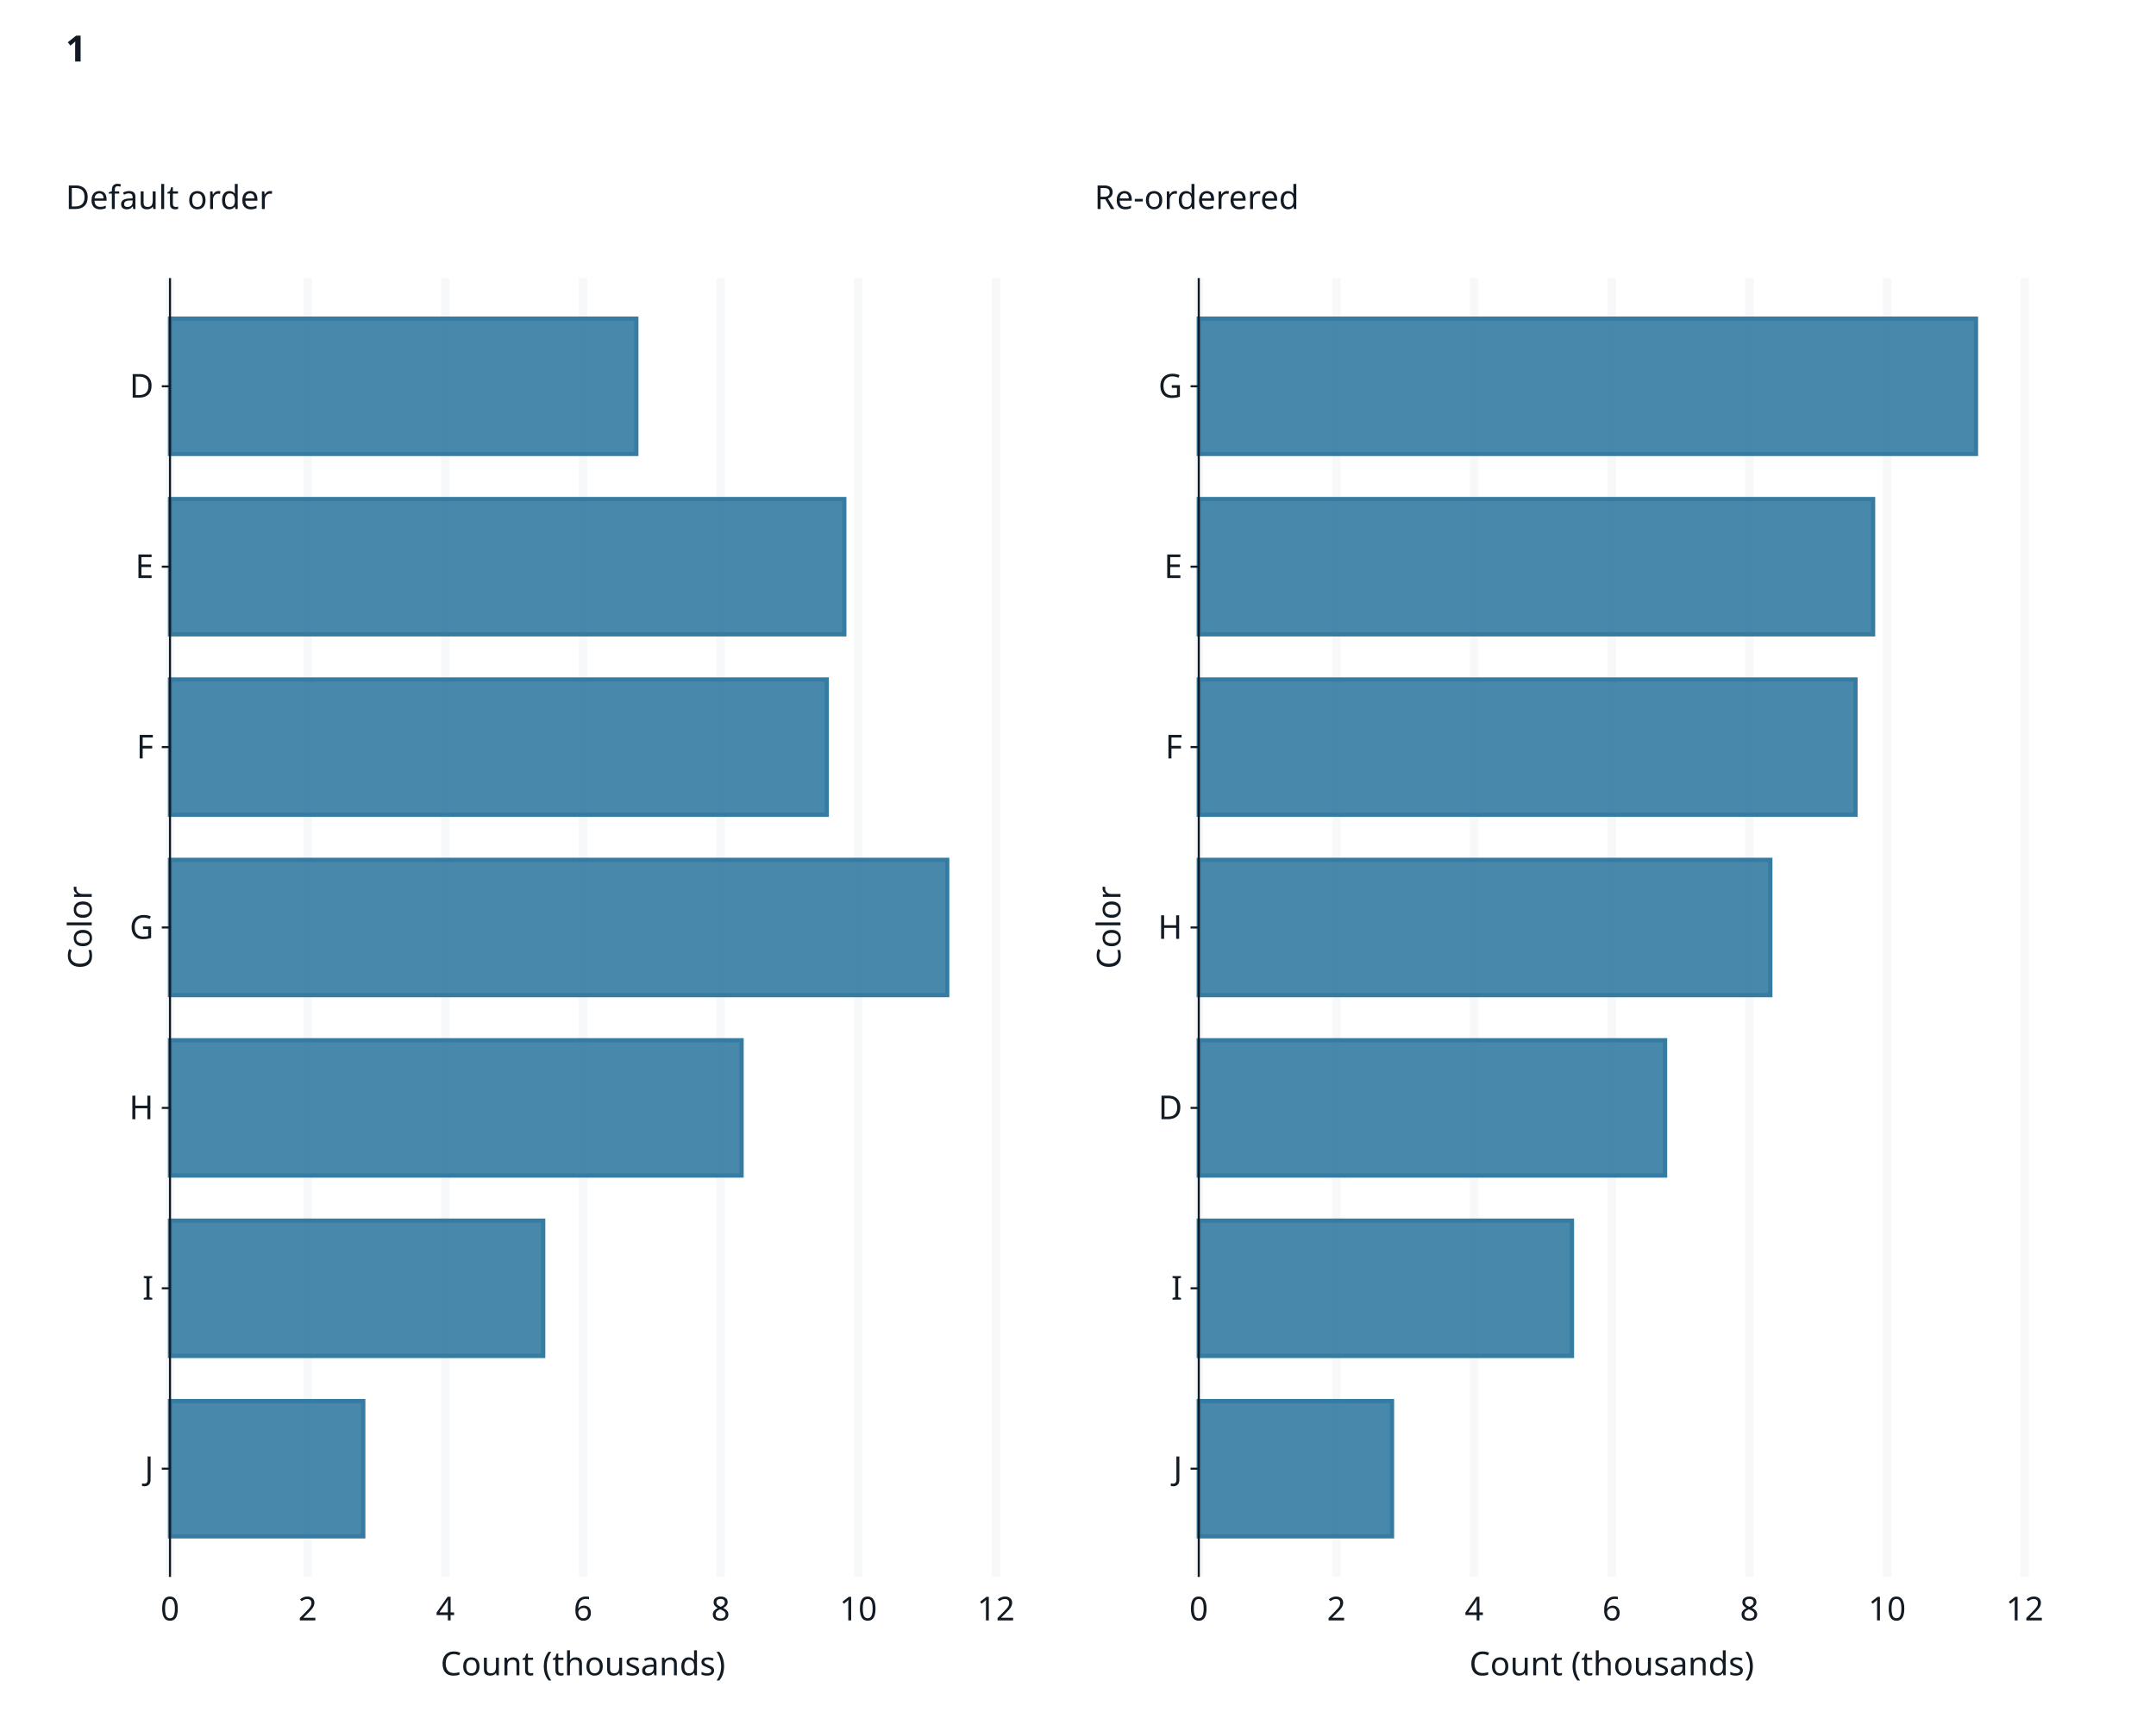
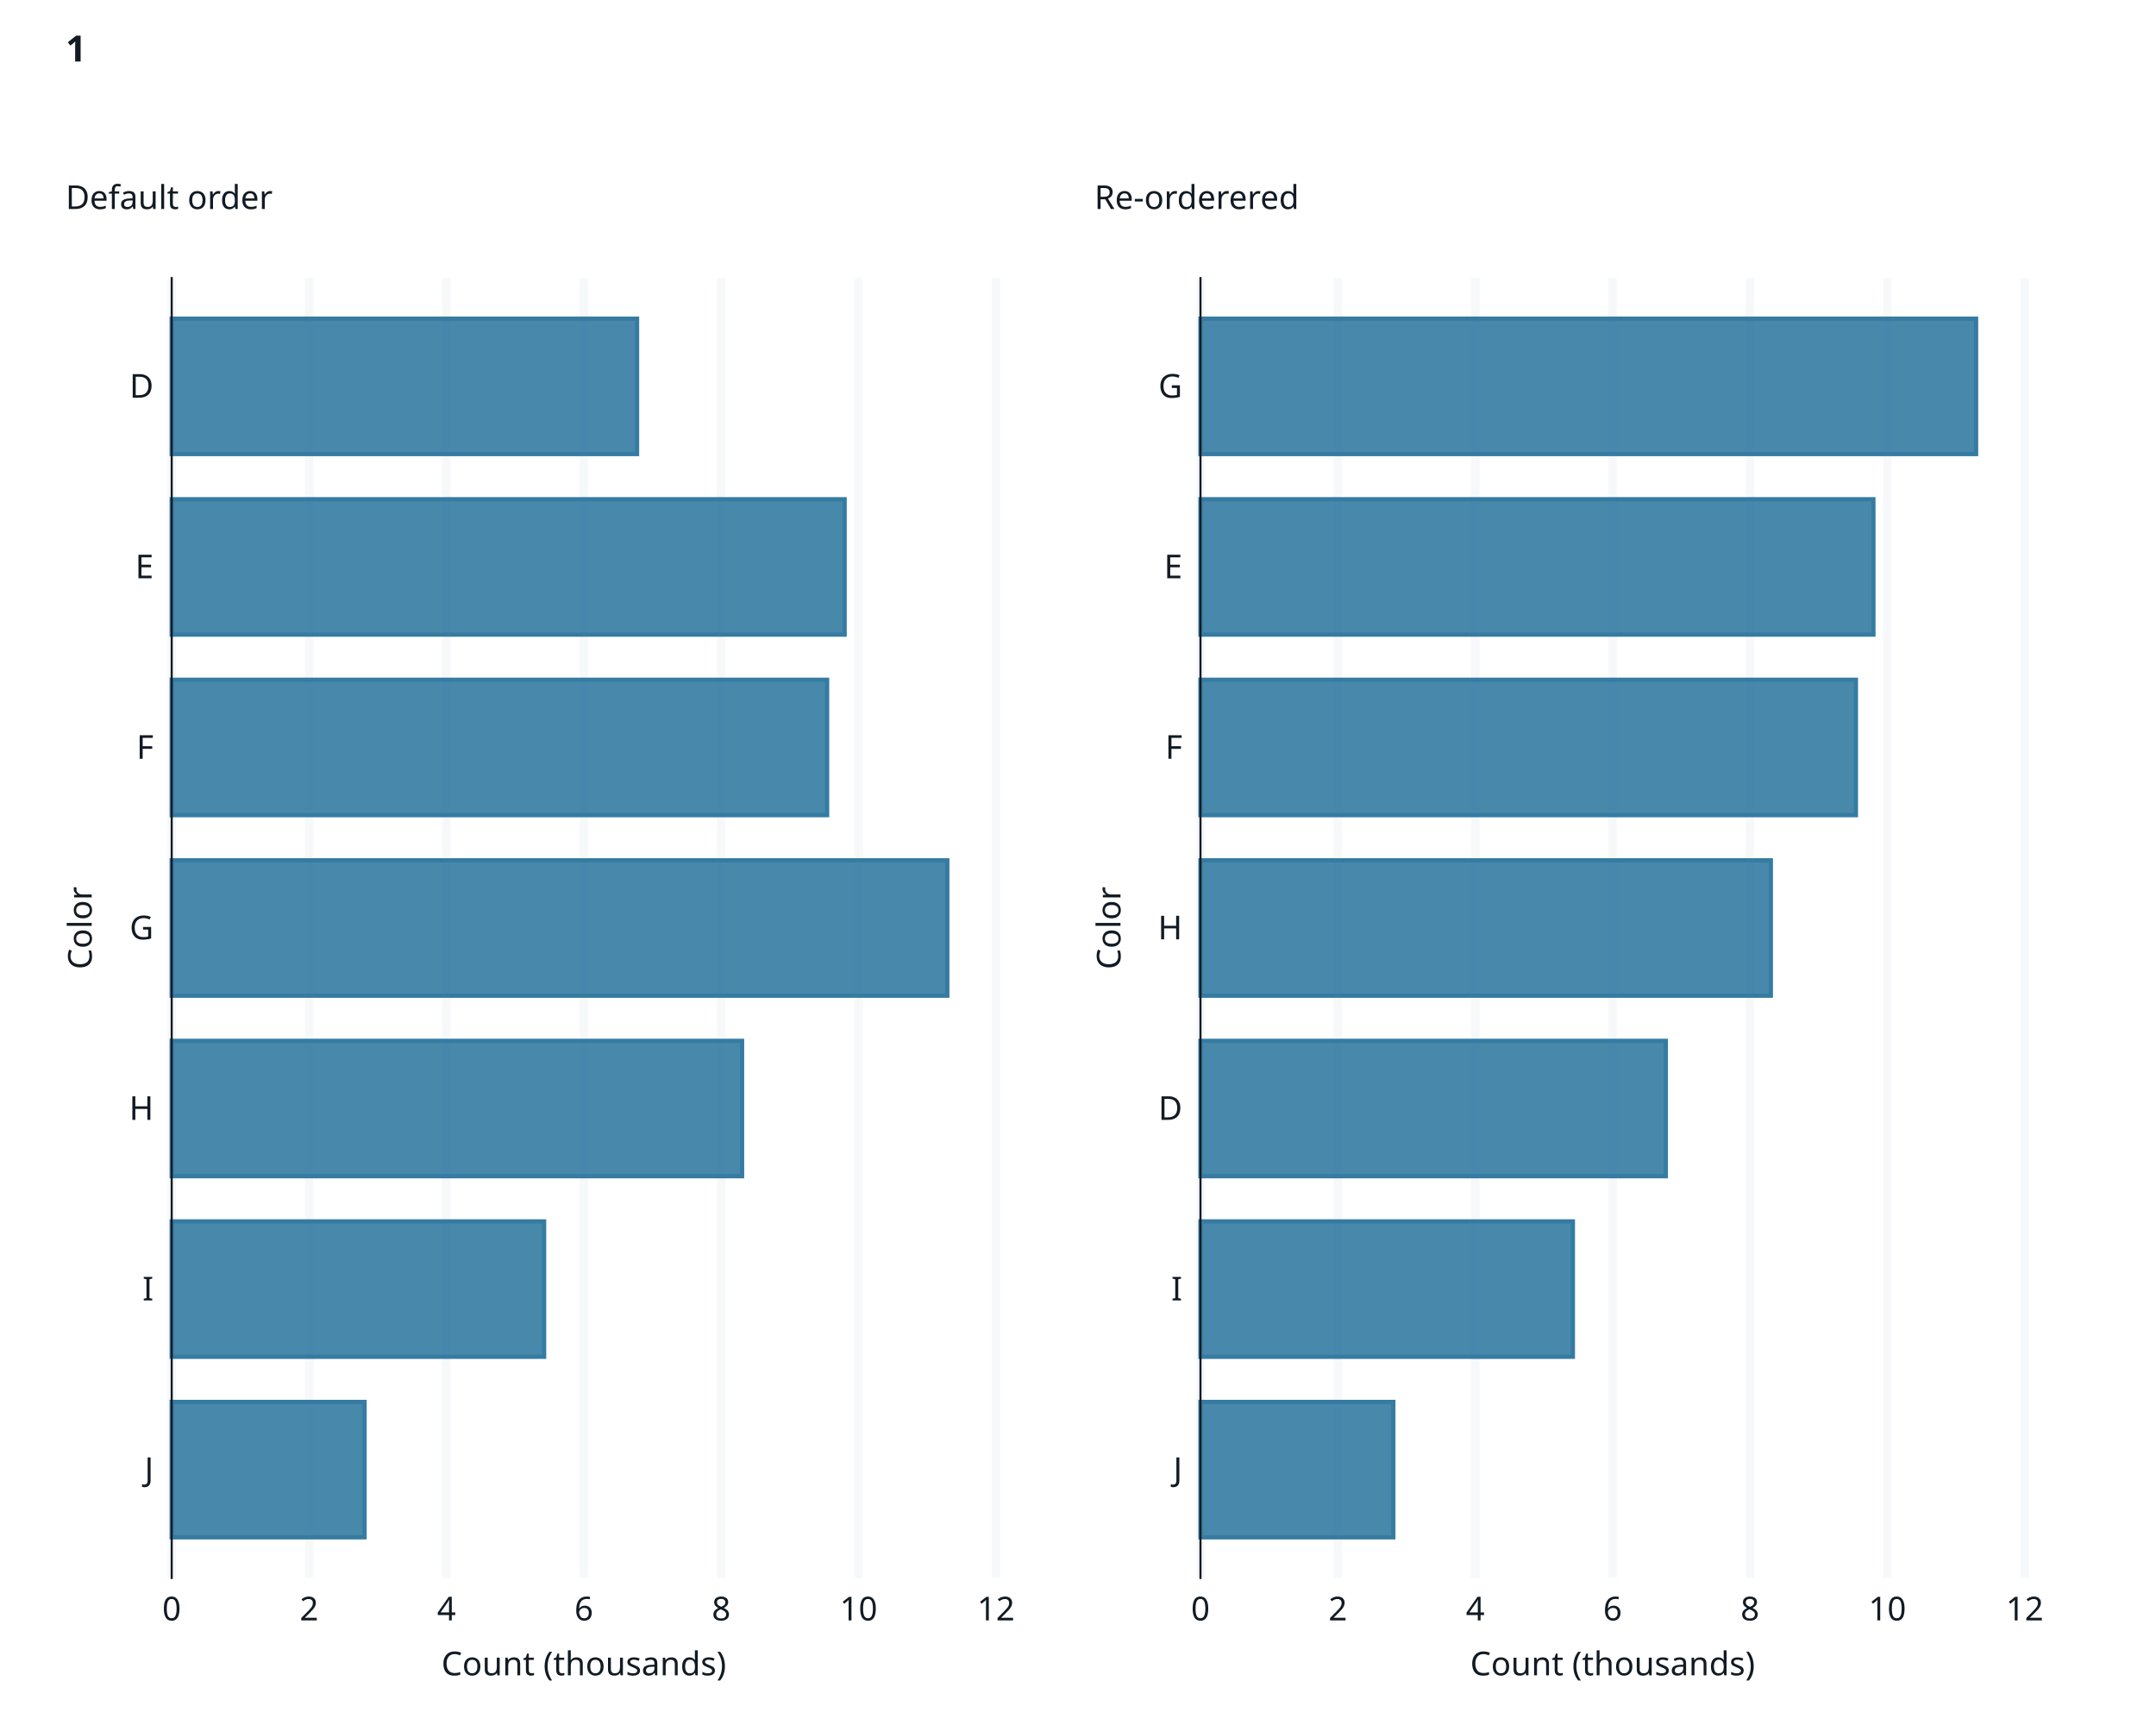
<svg xmlns="http://www.w3.org/2000/svg" class="svglite" data-engine-version="2.0" width="720.00pt" height="576.00pt" viewBox="0 0 720.00 576.00">
  <defs>
    <style type="text/css">
    .svglite line, .svglite polyline, .svglite polygon, .svglite path, .svglite rect, .svglite circle {
      fill: none;
      stroke: #000000;
      stroke-linecap: round;
      stroke-linejoin: round;
      stroke-miterlimit: 10.00;
    }
  </style>
  </defs>
  <rect width="100%" height="100%" style="stroke: none; fill: #FFFFFF;" />
  <defs>
    <clipPath id="cpMC4wMHw3MjAuMDB8MC4wMHw1NzYuMDA=">
      <rect x="0.00" y="0.00" width="720.00" height="576.00" />
    </clipPath>
  </defs>
  <g clip-path="url(#cpMC4wMHw3MjAuMDB8MC4wMHw1NzYuMDA=)">
    <rect x="0" y="0.00" width="720.00" height="576.00" style="stroke-width: 1.07; stroke: #FFFFFF; fill: #FFFFFF;" />
  </g>
  <defs>
-     <clipPath id="cpNTYuNzd8Njc2LjE2fDkyLjg1fDUyNi41Ng==">
-       <rect x="56.77" y="92.85" width="619.39" height="433.71" />
+     <clipPath id="cpNTcuMzR8Njc2LjE2fDkyLjg1fDUyNi45MA==">
+       <rect x="57.34" y="92.85" width="618.82" height="434.05" />
    </clipPath>
  </defs>
-   <g clip-path="url(#cpNTYuNzd8Njc2LjE2fDkyLjg1fDUyNi41Ng==)">
+   <g clip-path="url(#cpNTcuMzR8Njc2LjE2fDkyLjg1fDUyNi45MA==)">
</g>
  <g clip-path="url(#cpMC4wMHw3MjAuMDB8MC4wMHw1NzYuMDA=)">
</g>
  <defs>
    <clipPath id="cpMTAuOTZ8MzU0LjUyfDQ5LjIwfDU3Mi4zOA==">
      <rect x="10.96" y="49.20" width="343.56" height="523.19" />
    </clipPath>
  </defs>
  <g clip-path="url(#cpMTAuOTZ8MzU0LjUyfDQ5LjIwfDU3Mi4zOA==)">
    <rect x="10.96" y="49.20" width="343.56" height="523.19" style="stroke-width: 1.07; stroke: #FFFFFF; fill: #FFFFFF;" />
  </g>
  <g clip-path="url(#cpMC4wMHw3MjAuMDB8MC4wMHw1NzYuMDA=)">
-     <rect x="56.77" y="92.85" width="275.83" height="433.71" style="stroke-width: 1.07; stroke: #FFFFFF; fill: #FFFFFF;" />
-     <polyline points="56.77,526.56 56.77,92.85 " style="stroke-width: 2.84; stroke: #F6F8FA; stroke-linecap: butt;" />
-     <polyline points="102.74,526.56 102.74,92.85 " style="stroke-width: 2.84; stroke: #F6F8FA; stroke-linecap: butt;" />
-     <polyline points="148.71,526.56 148.71,92.85 " style="stroke-width: 2.84; stroke: #F6F8FA; stroke-linecap: butt;" />
-     <polyline points="194.69,526.56 194.69,92.85 " style="stroke-width: 2.84; stroke: #F6F8FA; stroke-linecap: butt;" />
-     <polyline points="240.66,526.56 240.66,92.85 " style="stroke-width: 2.84; stroke: #F6F8FA; stroke-linecap: butt;" />
-     <polyline points="286.63,526.56 286.63,92.85 " style="stroke-width: 2.84; stroke: #F6F8FA; stroke-linecap: butt;" />
-     <polyline points="332.60,526.56 332.60,92.85 " style="stroke-width: 2.84; stroke: #F6F8FA; stroke-linecap: butt;" />
-     <rect x="56.77" y="106.40" width="155.73" height="45.18" style="stroke-width: 1.41; stroke: #357BA2; stroke-linecap: butt; stroke-linejoin: miter; fill: #357BA2; fill-opacity: 0.90;" />
-     <rect x="56.77" y="166.64" width="225.19" height="45.18" style="stroke-width: 1.41; stroke: #357BA2; stroke-linecap: butt; stroke-linejoin: miter; fill: #357BA2; fill-opacity: 0.90;" />
-     <rect x="56.77" y="226.88" width="219.33" height="45.18" style="stroke-width: 1.41; stroke: #357BA2; stroke-linecap: butt; stroke-linejoin: miter; fill: #357BA2; fill-opacity: 0.90;" />
-     <rect x="56.77" y="287.11" width="259.56" height="45.18" style="stroke-width: 1.41; stroke: #357BA2; stroke-linecap: butt; stroke-linejoin: miter; fill: #357BA2; fill-opacity: 0.90;" />
-     <rect x="56.77" y="347.35" width="190.88" height="45.18" style="stroke-width: 1.41; stroke: #357BA2; stroke-linecap: butt; stroke-linejoin: miter; fill: #357BA2; fill-opacity: 0.90;" />
-     <rect x="56.77" y="407.59" width="124.63" height="45.18" style="stroke-width: 1.41; stroke: #357BA2; stroke-linecap: butt; stroke-linejoin: miter; fill: #357BA2; fill-opacity: 0.90;" />
-     <rect x="56.77" y="467.83" width="64.54" height="45.18" style="stroke-width: 1.41; stroke: #357BA2; stroke-linecap: butt; stroke-linejoin: miter; fill: #357BA2; fill-opacity: 0.90;" />
-     <polyline points="56.77,526.56 56.77,92.85 " style="stroke-width: 0.70; stroke: #121B24; stroke-linecap: butt;" />
-     <text x="51.29" y="494.20" text-anchor="end" style="font-size: 11.00px; fill: #121B24; font-family: sans;" textLength="5.50px" lengthAdjust="spacingAndGlyphs">J</text>
-     <text x="51.29" y="433.96" text-anchor="end" style="font-size: 11.00px; fill: #121B24; font-family: sans;" textLength="3.06px" lengthAdjust="spacingAndGlyphs">I</text>
-     <text x="51.29" y="373.72" text-anchor="end" style="font-size: 11.00px; fill: #121B24; font-family: sans;" textLength="7.95px" lengthAdjust="spacingAndGlyphs">H</text>
-     <text x="51.29" y="313.49" text-anchor="end" style="font-size: 11.00px; fill: #121B24; font-family: sans;" textLength="8.56px" lengthAdjust="spacingAndGlyphs">G</text>
-     <text x="51.29" y="253.25" text-anchor="end" style="font-size: 11.00px; fill: #121B24; font-family: sans;" textLength="6.72px" lengthAdjust="spacingAndGlyphs">F</text>
-     <text x="51.29" y="193.01" text-anchor="end" style="font-size: 11.00px; fill: #121B24; font-family: sans;" textLength="7.34px" lengthAdjust="spacingAndGlyphs">E</text>
-     <text x="51.29" y="132.77" text-anchor="end" style="font-size: 11.00px; fill: #121B24; font-family: sans;" textLength="7.95px" lengthAdjust="spacingAndGlyphs">D</text>
-     <polyline points="54.03,490.41 56.77,490.41 " style="stroke-width: 0.70; stroke: #121B24; stroke-linecap: butt;" />
-     <polyline points="54.03,430.18 56.77,430.18 " style="stroke-width: 0.70; stroke: #121B24; stroke-linecap: butt;" />
-     <polyline points="54.03,369.94 56.77,369.94 " style="stroke-width: 0.70; stroke: #121B24; stroke-linecap: butt;" />
-     <polyline points="54.03,309.70 56.77,309.70 " style="stroke-width: 0.70; stroke: #121B24; stroke-linecap: butt;" />
-     <polyline points="54.03,249.46 56.77,249.46 " style="stroke-width: 0.70; stroke: #121B24; stroke-linecap: butt;" />
-     <polyline points="54.03,189.23 56.77,189.23 " style="stroke-width: 0.70; stroke: #121B24; stroke-linecap: butt;" />
-     <polyline points="54.03,128.99 56.77,128.99 " style="stroke-width: 0.70; stroke: #121B24; stroke-linecap: butt;" />
-     <text x="56.77" y="541.07" text-anchor="middle" style="font-size: 11.00px; fill: #121B24; font-family: sans;" textLength="6.12px" lengthAdjust="spacingAndGlyphs">0</text>
-     <text x="102.74" y="541.07" text-anchor="middle" style="font-size: 11.00px; fill: #121B24; font-family: sans;" textLength="6.12px" lengthAdjust="spacingAndGlyphs">2</text>
-     <text x="148.71" y="541.07" text-anchor="middle" style="font-size: 11.00px; fill: #121B24; font-family: sans;" textLength="6.12px" lengthAdjust="spacingAndGlyphs">4</text>
-     <text x="194.69" y="541.07" text-anchor="middle" style="font-size: 11.00px; fill: #121B24; font-family: sans;" textLength="6.12px" lengthAdjust="spacingAndGlyphs">6</text>
-     <text x="240.66" y="541.07" text-anchor="middle" style="font-size: 11.00px; fill: #121B24; font-family: sans;" textLength="6.12px" lengthAdjust="spacingAndGlyphs">8</text>
-     <text x="286.63" y="541.07" text-anchor="middle" style="font-size: 11.00px; fill: #121B24; font-family: sans;" textLength="12.24px" lengthAdjust="spacingAndGlyphs">10</text>
+     <rect x="57.34" y="92.85" width="275.26" height="434.05" style="stroke-width: 1.07; stroke: #FFFFFF; fill: #FFFFFF;" />
+     <polyline points="57.34,490.73 332.60,490.73 " style="stroke-width: 2.84; stroke: none; stroke-linecap: butt;" />
+     <polyline points="57.34,430.44 332.60,430.44 " style="stroke-width: 2.84; stroke: none; stroke-linecap: butt;" />
+     <polyline points="57.34,370.16 332.60,370.16 " style="stroke-width: 2.84; stroke: none; stroke-linecap: butt;" />
+     <polyline points="57.34,309.87 332.60,309.87 " style="stroke-width: 2.84; stroke: none; stroke-linecap: butt;" />
+     <polyline points="57.34,249.59 332.60,249.59 " style="stroke-width: 2.84; stroke: none; stroke-linecap: butt;" />
+     <polyline points="57.34,189.30 332.60,189.30 " style="stroke-width: 2.84; stroke: none; stroke-linecap: butt;" />
+     <polyline points="57.34,129.02 332.60,129.02 " style="stroke-width: 2.84; stroke: none; stroke-linecap: butt;" />
+     <polyline points="57.34,526.90 57.34,92.85 " style="stroke-width: 2.84; stroke: #F6F8FA; stroke-linecap: butt;" />
+     <polyline points="103.22,526.90 103.22,92.85 " style="stroke-width: 2.84; stroke: #F6F8FA; stroke-linecap: butt;" />
+     <polyline points="149.10,526.90 149.10,92.85 " style="stroke-width: 2.84; stroke: #F6F8FA; stroke-linecap: butt;" />
+     <polyline points="194.97,526.90 194.97,92.85 " style="stroke-width: 2.84; stroke: #F6F8FA; stroke-linecap: butt;" />
+     <polyline points="240.85,526.90 240.85,92.85 " style="stroke-width: 2.84; stroke: #F6F8FA; stroke-linecap: butt;" />
+     <polyline points="286.73,526.90 286.73,92.85 " style="stroke-width: 2.84; stroke: #F6F8FA; stroke-linecap: butt;" />
+     <polyline points="332.60,526.90 332.60,92.85 " style="stroke-width: 2.84; stroke: #F6F8FA; stroke-linecap: butt;" />
+     <rect x="57.34" y="106.41" width="155.41" height="45.21" style="stroke-width: 1.41; stroke: #357BA2; stroke-linecap: butt; stroke-linejoin: miter; fill: #357BA2; fill-opacity: 0.90;" />
+     <rect x="57.34" y="166.70" width="224.73" height="45.21" style="stroke-width: 1.41; stroke: #357BA2; stroke-linecap: butt; stroke-linejoin: miter; fill: #357BA2; fill-opacity: 0.90;" />
+     <rect x="57.34" y="226.98" width="218.88" height="45.21" style="stroke-width: 1.41; stroke: #357BA2; stroke-linecap: butt; stroke-linejoin: miter; fill: #357BA2; fill-opacity: 0.90;" />
+     <rect x="57.34" y="287.27" width="259.02" height="45.21" style="stroke-width: 1.41; stroke: #357BA2; stroke-linecap: butt; stroke-linejoin: miter; fill: #357BA2; fill-opacity: 0.90;" />
+     <rect x="57.34" y="347.55" width="190.48" height="45.21" style="stroke-width: 1.41; stroke: #357BA2; stroke-linecap: butt; stroke-linejoin: miter; fill: #357BA2; fill-opacity: 0.90;" />
+     <rect x="57.34" y="407.84" width="124.37" height="45.21" style="stroke-width: 1.41; stroke: #357BA2; stroke-linecap: butt; stroke-linejoin: miter; fill: #357BA2; fill-opacity: 0.90;" />
+     <rect x="57.34" y="468.12" width="64.41" height="45.21" style="stroke-width: 1.41; stroke: #357BA2; stroke-linecap: butt; stroke-linejoin: miter; fill: #357BA2; fill-opacity: 0.90;" />
+     <polyline points="57.34,526.90 57.34,92.85 " style="stroke-width: 0.70; stroke: #121B24; stroke-linecap: square;" />
+     <text x="51.29" y="494.51" text-anchor="end" style="font-size: 11.00px; fill: #121B24; font-family: sans;" textLength="5.50px" lengthAdjust="spacingAndGlyphs">J</text>
+     <text x="51.29" y="434.23" text-anchor="end" style="font-size: 11.00px; fill: #121B24; font-family: sans;" textLength="3.06px" lengthAdjust="spacingAndGlyphs">I</text>
+     <text x="51.29" y="373.94" text-anchor="end" style="font-size: 11.00px; fill: #121B24; font-family: sans;" textLength="7.95px" lengthAdjust="spacingAndGlyphs">H</text>
+     <text x="51.29" y="313.66" text-anchor="end" style="font-size: 11.00px; fill: #121B24; font-family: sans;" textLength="8.56px" lengthAdjust="spacingAndGlyphs">G</text>
+     <text x="51.29" y="253.37" text-anchor="end" style="font-size: 11.00px; fill: #121B24; font-family: sans;" textLength="6.72px" lengthAdjust="spacingAndGlyphs">F</text>
+     <text x="51.29" y="193.09" text-anchor="end" style="font-size: 11.00px; fill: #121B24; font-family: sans;" textLength="7.34px" lengthAdjust="spacingAndGlyphs">E</text>
+     <text x="51.29" y="132.80" text-anchor="end" style="font-size: 11.00px; fill: #121B24; font-family: sans;" textLength="7.95px" lengthAdjust="spacingAndGlyphs">D</text>
+     <polyline points="54.03,490.73 57.34,490.73 " style="stroke-width: 0.70; stroke: none; stroke-linecap: butt;" />
+     <polyline points="54.03,430.44 57.34,430.44 " style="stroke-width: 0.70; stroke: none; stroke-linecap: butt;" />
+     <polyline points="54.03,370.16 57.34,370.16 " style="stroke-width: 0.70; stroke: none; stroke-linecap: butt;" />
+     <polyline points="54.03,309.87 57.34,309.87 " style="stroke-width: 0.70; stroke: none; stroke-linecap: butt;" />
+     <polyline points="54.03,249.59 57.34,249.59 " style="stroke-width: 0.70; stroke: none; stroke-linecap: butt;" />
+     <polyline points="54.03,189.30 57.34,189.30 " style="stroke-width: 0.70; stroke: none; stroke-linecap: butt;" />
+     <polyline points="54.03,129.02 57.34,129.02 " style="stroke-width: 0.70; stroke: none; stroke-linecap: butt;" />
+     <polyline points="57.34,526.90 332.60,526.90 " style="stroke-width: 0.70; stroke: none; stroke-linecap: square;" />
+     <polyline points="57.34,530.21 57.34,526.90 " style="stroke-width: 0.70; stroke: none; stroke-linecap: butt;" />
+     <polyline points="103.22,530.21 103.22,526.90 " style="stroke-width: 0.70; stroke: none; stroke-linecap: butt;" />
+     <polyline points="149.10,530.21 149.10,526.90 " style="stroke-width: 0.70; stroke: none; stroke-linecap: butt;" />
+     <polyline points="194.97,530.21 194.97,526.90 " style="stroke-width: 0.70; stroke: none; stroke-linecap: butt;" />
+     <polyline points="240.85,530.21 240.85,526.90 " style="stroke-width: 0.70; stroke: none; stroke-linecap: butt;" />
+     <polyline points="286.73,530.21 286.73,526.90 " style="stroke-width: 0.70; stroke: none; stroke-linecap: butt;" />
+     <polyline points="332.60,530.21 332.60,526.90 " style="stroke-width: 0.70; stroke: none; stroke-linecap: butt;" />
+     <text x="57.34" y="541.07" text-anchor="middle" style="font-size: 11.00px; fill: #121B24; font-family: sans;" textLength="6.12px" lengthAdjust="spacingAndGlyphs">0</text>
+     <text x="103.22" y="541.07" text-anchor="middle" style="font-size: 11.00px; fill: #121B24; font-family: sans;" textLength="6.12px" lengthAdjust="spacingAndGlyphs">2</text>
+     <text x="149.10" y="541.07" text-anchor="middle" style="font-size: 11.00px; fill: #121B24; font-family: sans;" textLength="6.12px" lengthAdjust="spacingAndGlyphs">4</text>
+     <text x="194.97" y="541.07" text-anchor="middle" style="font-size: 11.00px; fill: #121B24; font-family: sans;" textLength="6.12px" lengthAdjust="spacingAndGlyphs">6</text>
+     <text x="240.85" y="541.07" text-anchor="middle" style="font-size: 11.00px; fill: #121B24; font-family: sans;" textLength="6.12px" lengthAdjust="spacingAndGlyphs">8</text>
+     <text x="286.73" y="541.07" text-anchor="middle" style="font-size: 11.00px; fill: #121B24; font-family: sans;" textLength="12.24px" lengthAdjust="spacingAndGlyphs">10</text>
    <text x="332.60" y="541.07" text-anchor="middle" style="font-size: 11.00px; fill: #121B24; font-family: sans;" textLength="12.24px" lengthAdjust="spacingAndGlyphs">12</text>
-     <text x="194.69" y="559.41" text-anchor="middle" style="font-size: 11.00px; fill: #121B24; font-family: sans;" textLength="90.51px" lengthAdjust="spacingAndGlyphs">Count (thousands)</text>
-     <text transform="translate(30.63,309.70) rotate(-90)" text-anchor="middle" style="font-size: 11.00px; fill: #121B24; font-family: sans;" textLength="26.29px" lengthAdjust="spacingAndGlyphs">Color</text>
+     <text x="194.97" y="559.41" text-anchor="middle" style="font-size: 11.00px; fill: #121B24; font-family: sans;" textLength="90.51px" lengthAdjust="spacingAndGlyphs">Count (thousands)</text>
+     <text transform="translate(30.63,309.87) rotate(-90)" text-anchor="middle" style="font-size: 11.00px; fill: #121B24; font-family: sans;" textLength="26.29px" lengthAdjust="spacingAndGlyphs">Color</text>
    <text x="21.92" y="57.91" style="font-size: 11.00px; fill: #121B24; font-family: sans;" textLength="0.00px" lengthAdjust="spacingAndGlyphs" />
    <text x="21.92" y="69.79" style="font-size: 11.00px; fill: #121B24; font-family: sans;" textLength="63.59px" lengthAdjust="spacingAndGlyphs">Default order</text>
  </g>
  <defs>
    <clipPath id="cpMzU0LjUyfDY5OC4wOHw0OS4yMHw1NzIuMzg=">
      <rect x="354.52" y="49.20" width="343.56" height="523.19" />
    </clipPath>
  </defs>
  <g clip-path="url(#cpMzU0LjUyfDY5OC4wOHw0OS4yMHw1NzIuMzg=)">
    <rect x="354.52" y="49.20" width="343.56" height="523.19" style="stroke-width: 1.07; stroke: #FFFFFF; fill: #FFFFFF;" />
  </g>
  <g clip-path="url(#cpMC4wMHw3MjAuMDB8MC4wMHw1NzYuMDA=)">
-     <rect x="400.33" y="92.85" width="275.83" height="433.71" style="stroke-width: 1.07; stroke: #FFFFFF; fill: #FFFFFF;" />
-     <polyline points="400.33,526.56 400.33,92.85 " style="stroke-width: 2.84; stroke: #F6F8FA; stroke-linecap: butt;" />
-     <polyline points="446.30,526.56 446.30,92.85 " style="stroke-width: 2.84; stroke: #F6F8FA; stroke-linecap: butt;" />
-     <polyline points="492.28,526.56 492.28,92.85 " style="stroke-width: 2.84; stroke: #F6F8FA; stroke-linecap: butt;" />
-     <polyline points="538.25,526.56 538.25,92.85 " style="stroke-width: 2.84; stroke: #F6F8FA; stroke-linecap: butt;" />
-     <polyline points="584.22,526.56 584.22,92.85 " style="stroke-width: 2.84; stroke: #F6F8FA; stroke-linecap: butt;" />
-     <polyline points="630.19,526.56 630.19,92.85 " style="stroke-width: 2.84; stroke: #F6F8FA; stroke-linecap: butt;" />
-     <polyline points="676.16,526.56 676.16,92.85 " style="stroke-width: 2.84; stroke: #F6F8FA; stroke-linecap: butt;" />
-     <rect x="400.33" y="347.35" width="155.73" height="45.18" style="stroke-width: 1.41; stroke: #357BA2; stroke-linecap: butt; stroke-linejoin: miter; fill: #357BA2; fill-opacity: 0.90;" />
-     <rect x="400.33" y="166.64" width="225.19" height="45.18" style="stroke-width: 1.41; stroke: #357BA2; stroke-linecap: butt; stroke-linejoin: miter; fill: #357BA2; fill-opacity: 0.90;" />
-     <rect x="400.33" y="226.88" width="219.33" height="45.18" style="stroke-width: 1.41; stroke: #357BA2; stroke-linecap: butt; stroke-linejoin: miter; fill: #357BA2; fill-opacity: 0.90;" />
-     <rect x="400.33" y="106.40" width="259.56" height="45.18" style="stroke-width: 1.41; stroke: #357BA2; stroke-linecap: butt; stroke-linejoin: miter; fill: #357BA2; fill-opacity: 0.90;" />
-     <rect x="400.33" y="287.11" width="190.88" height="45.18" style="stroke-width: 1.41; stroke: #357BA2; stroke-linecap: butt; stroke-linejoin: miter; fill: #357BA2; fill-opacity: 0.90;" />
-     <rect x="400.33" y="407.59" width="124.63" height="45.18" style="stroke-width: 1.41; stroke: #357BA2; stroke-linecap: butt; stroke-linejoin: miter; fill: #357BA2; fill-opacity: 0.90;" />
-     <rect x="400.33" y="467.83" width="64.54" height="45.18" style="stroke-width: 1.41; stroke: #357BA2; stroke-linecap: butt; stroke-linejoin: miter; fill: #357BA2; fill-opacity: 0.90;" />
-     <polyline points="400.33,526.56 400.33,92.85 " style="stroke-width: 0.70; stroke: #121B24; stroke-linecap: butt;" />
-     <text x="394.85" y="494.20" text-anchor="end" style="font-size: 11.00px; fill: #121B24; font-family: sans;" textLength="5.50px" lengthAdjust="spacingAndGlyphs">J</text>
-     <text x="394.85" y="433.96" text-anchor="end" style="font-size: 11.00px; fill: #121B24; font-family: sans;" textLength="3.06px" lengthAdjust="spacingAndGlyphs">I</text>
-     <text x="394.85" y="373.72" text-anchor="end" style="font-size: 11.00px; fill: #121B24; font-family: sans;" textLength="7.95px" lengthAdjust="spacingAndGlyphs">D</text>
-     <text x="394.85" y="313.49" text-anchor="end" style="font-size: 11.00px; fill: #121B24; font-family: sans;" textLength="7.95px" lengthAdjust="spacingAndGlyphs">H</text>
-     <text x="394.85" y="253.25" text-anchor="end" style="font-size: 11.00px; fill: #121B24; font-family: sans;" textLength="6.72px" lengthAdjust="spacingAndGlyphs">F</text>
-     <text x="394.85" y="193.01" text-anchor="end" style="font-size: 11.00px; fill: #121B24; font-family: sans;" textLength="7.34px" lengthAdjust="spacingAndGlyphs">E</text>
-     <text x="394.85" y="132.77" text-anchor="end" style="font-size: 11.00px; fill: #121B24; font-family: sans;" textLength="8.56px" lengthAdjust="spacingAndGlyphs">G</text>
-     <polyline points="397.59,490.41 400.33,490.41 " style="stroke-width: 0.70; stroke: #121B24; stroke-linecap: butt;" />
-     <polyline points="397.59,430.18 400.33,430.18 " style="stroke-width: 0.70; stroke: #121B24; stroke-linecap: butt;" />
-     <polyline points="397.59,369.94 400.33,369.94 " style="stroke-width: 0.70; stroke: #121B24; stroke-linecap: butt;" />
-     <polyline points="397.59,309.70 400.33,309.70 " style="stroke-width: 0.70; stroke: #121B24; stroke-linecap: butt;" />
-     <polyline points="397.59,249.46 400.33,249.46 " style="stroke-width: 0.70; stroke: #121B24; stroke-linecap: butt;" />
-     <polyline points="397.59,189.23 400.33,189.23 " style="stroke-width: 0.70; stroke: #121B24; stroke-linecap: butt;" />
-     <polyline points="397.59,128.99 400.33,128.99 " style="stroke-width: 0.70; stroke: #121B24; stroke-linecap: butt;" />
-     <text x="400.33" y="541.07" text-anchor="middle" style="font-size: 11.00px; fill: #121B24; font-family: sans;" textLength="6.12px" lengthAdjust="spacingAndGlyphs">0</text>
-     <text x="446.30" y="541.07" text-anchor="middle" style="font-size: 11.00px; fill: #121B24; font-family: sans;" textLength="6.12px" lengthAdjust="spacingAndGlyphs">2</text>
-     <text x="492.28" y="541.07" text-anchor="middle" style="font-size: 11.00px; fill: #121B24; font-family: sans;" textLength="6.12px" lengthAdjust="spacingAndGlyphs">4</text>
-     <text x="538.25" y="541.07" text-anchor="middle" style="font-size: 11.00px; fill: #121B24; font-family: sans;" textLength="6.12px" lengthAdjust="spacingAndGlyphs">6</text>
-     <text x="584.22" y="541.07" text-anchor="middle" style="font-size: 11.00px; fill: #121B24; font-family: sans;" textLength="6.12px" lengthAdjust="spacingAndGlyphs">8</text>
-     <text x="630.19" y="541.07" text-anchor="middle" style="font-size: 11.00px; fill: #121B24; font-family: sans;" textLength="12.24px" lengthAdjust="spacingAndGlyphs">10</text>
+     <rect x="400.90" y="92.85" width="275.26" height="434.05" style="stroke-width: 1.07; stroke: #FFFFFF; fill: #FFFFFF;" />
+     <polyline points="400.90,490.73 676.16,490.73 " style="stroke-width: 2.84; stroke: none; stroke-linecap: butt;" />
+     <polyline points="400.90,430.44 676.16,430.44 " style="stroke-width: 2.84; stroke: none; stroke-linecap: butt;" />
+     <polyline points="400.90,370.16 676.16,370.16 " style="stroke-width: 2.84; stroke: none; stroke-linecap: butt;" />
+     <polyline points="400.90,309.87 676.16,309.87 " style="stroke-width: 2.84; stroke: none; stroke-linecap: butt;" />
+     <polyline points="400.90,249.59 676.16,249.59 " style="stroke-width: 2.84; stroke: none; stroke-linecap: butt;" />
+     <polyline points="400.90,189.30 676.16,189.30 " style="stroke-width: 2.84; stroke: none; stroke-linecap: butt;" />
+     <polyline points="400.90,129.02 676.16,129.02 " style="stroke-width: 2.84; stroke: none; stroke-linecap: butt;" />
+     <polyline points="400.90,526.90 400.90,92.85 " style="stroke-width: 2.84; stroke: #F6F8FA; stroke-linecap: butt;" />
+     <polyline points="446.78,526.90 446.78,92.85 " style="stroke-width: 2.84; stroke: #F6F8FA; stroke-linecap: butt;" />
+     <polyline points="492.66,526.90 492.66,92.85 " style="stroke-width: 2.84; stroke: #F6F8FA; stroke-linecap: butt;" />
+     <polyline points="538.53,526.90 538.53,92.85 " style="stroke-width: 2.84; stroke: #F6F8FA; stroke-linecap: butt;" />
+     <polyline points="584.41,526.90 584.41,92.85 " style="stroke-width: 2.84; stroke: #F6F8FA; stroke-linecap: butt;" />
+     <polyline points="630.29,526.90 630.29,92.85 " style="stroke-width: 2.84; stroke: #F6F8FA; stroke-linecap: butt;" />
+     <polyline points="676.16,526.90 676.16,92.85 " style="stroke-width: 2.84; stroke: #F6F8FA; stroke-linecap: butt;" />
+     <rect x="400.90" y="347.55" width="155.41" height="45.21" style="stroke-width: 1.41; stroke: #357BA2; stroke-linecap: butt; stroke-linejoin: miter; fill: #357BA2; fill-opacity: 0.90;" />
+     <rect x="400.90" y="166.70" width="224.73" height="45.21" style="stroke-width: 1.41; stroke: #357BA2; stroke-linecap: butt; stroke-linejoin: miter; fill: #357BA2; fill-opacity: 0.90;" />
+     <rect x="400.90" y="226.98" width="218.88" height="45.21" style="stroke-width: 1.41; stroke: #357BA2; stroke-linecap: butt; stroke-linejoin: miter; fill: #357BA2; fill-opacity: 0.90;" />
+     <rect x="400.90" y="106.41" width="259.02" height="45.21" style="stroke-width: 1.41; stroke: #357BA2; stroke-linecap: butt; stroke-linejoin: miter; fill: #357BA2; fill-opacity: 0.90;" />
+     <rect x="400.90" y="287.27" width="190.48" height="45.21" style="stroke-width: 1.41; stroke: #357BA2; stroke-linecap: butt; stroke-linejoin: miter; fill: #357BA2; fill-opacity: 0.90;" />
+     <rect x="400.90" y="407.84" width="124.37" height="45.21" style="stroke-width: 1.41; stroke: #357BA2; stroke-linecap: butt; stroke-linejoin: miter; fill: #357BA2; fill-opacity: 0.90;" />
+     <rect x="400.90" y="468.12" width="64.41" height="45.21" style="stroke-width: 1.41; stroke: #357BA2; stroke-linecap: butt; stroke-linejoin: miter; fill: #357BA2; fill-opacity: 0.90;" />
+     <polyline points="400.90,526.90 400.90,92.85 " style="stroke-width: 0.70; stroke: #121B24; stroke-linecap: square;" />
+     <text x="394.85" y="494.51" text-anchor="end" style="font-size: 11.00px; fill: #121B24; font-family: sans;" textLength="5.50px" lengthAdjust="spacingAndGlyphs">J</text>
+     <text x="394.85" y="434.23" text-anchor="end" style="font-size: 11.00px; fill: #121B24; font-family: sans;" textLength="3.06px" lengthAdjust="spacingAndGlyphs">I</text>
+     <text x="394.85" y="373.94" text-anchor="end" style="font-size: 11.00px; fill: #121B24; font-family: sans;" textLength="7.95px" lengthAdjust="spacingAndGlyphs">D</text>
+     <text x="394.85" y="313.66" text-anchor="end" style="font-size: 11.00px; fill: #121B24; font-family: sans;" textLength="7.95px" lengthAdjust="spacingAndGlyphs">H</text>
+     <text x="394.85" y="253.37" text-anchor="end" style="font-size: 11.00px; fill: #121B24; font-family: sans;" textLength="6.72px" lengthAdjust="spacingAndGlyphs">F</text>
+     <text x="394.85" y="193.09" text-anchor="end" style="font-size: 11.00px; fill: #121B24; font-family: sans;" textLength="7.34px" lengthAdjust="spacingAndGlyphs">E</text>
+     <text x="394.85" y="132.80" text-anchor="end" style="font-size: 11.00px; fill: #121B24; font-family: sans;" textLength="8.56px" lengthAdjust="spacingAndGlyphs">G</text>
+     <polyline points="397.59,490.73 400.90,490.73 " style="stroke-width: 0.70; stroke: none; stroke-linecap: butt;" />
+     <polyline points="397.59,430.44 400.90,430.44 " style="stroke-width: 0.70; stroke: none; stroke-linecap: butt;" />
+     <polyline points="397.59,370.16 400.90,370.16 " style="stroke-width: 0.70; stroke: none; stroke-linecap: butt;" />
+     <polyline points="397.59,309.87 400.90,309.87 " style="stroke-width: 0.70; stroke: none; stroke-linecap: butt;" />
+     <polyline points="397.59,249.59 400.90,249.59 " style="stroke-width: 0.70; stroke: none; stroke-linecap: butt;" />
+     <polyline points="397.59,189.30 400.90,189.30 " style="stroke-width: 0.70; stroke: none; stroke-linecap: butt;" />
+     <polyline points="397.59,129.02 400.90,129.02 " style="stroke-width: 0.70; stroke: none; stroke-linecap: butt;" />
+     <polyline points="400.90,526.90 676.16,526.90 " style="stroke-width: 0.70; stroke: none; stroke-linecap: square;" />
+     <polyline points="400.90,530.21 400.90,526.90 " style="stroke-width: 0.70; stroke: none; stroke-linecap: butt;" />
+     <polyline points="446.78,530.21 446.78,526.90 " style="stroke-width: 0.70; stroke: none; stroke-linecap: butt;" />
+     <polyline points="492.66,530.21 492.66,526.90 " style="stroke-width: 0.70; stroke: none; stroke-linecap: butt;" />
+     <polyline points="538.53,530.21 538.53,526.90 " style="stroke-width: 0.70; stroke: none; stroke-linecap: butt;" />
+     <polyline points="584.41,530.21 584.41,526.90 " style="stroke-width: 0.70; stroke: none; stroke-linecap: butt;" />
+     <polyline points="630.29,530.21 630.29,526.90 " style="stroke-width: 0.70; stroke: none; stroke-linecap: butt;" />
+     <polyline points="676.16,530.21 676.16,526.90 " style="stroke-width: 0.70; stroke: none; stroke-linecap: butt;" />
+     <text x="400.90" y="541.07" text-anchor="middle" style="font-size: 11.00px; fill: #121B24; font-family: sans;" textLength="6.12px" lengthAdjust="spacingAndGlyphs">0</text>
+     <text x="446.78" y="541.07" text-anchor="middle" style="font-size: 11.00px; fill: #121B24; font-family: sans;" textLength="6.12px" lengthAdjust="spacingAndGlyphs">2</text>
+     <text x="492.66" y="541.07" text-anchor="middle" style="font-size: 11.00px; fill: #121B24; font-family: sans;" textLength="6.12px" lengthAdjust="spacingAndGlyphs">4</text>
+     <text x="538.53" y="541.07" text-anchor="middle" style="font-size: 11.00px; fill: #121B24; font-family: sans;" textLength="6.12px" lengthAdjust="spacingAndGlyphs">6</text>
+     <text x="584.41" y="541.07" text-anchor="middle" style="font-size: 11.00px; fill: #121B24; font-family: sans;" textLength="6.12px" lengthAdjust="spacingAndGlyphs">8</text>
+     <text x="630.29" y="541.07" text-anchor="middle" style="font-size: 11.00px; fill: #121B24; font-family: sans;" textLength="12.24px" lengthAdjust="spacingAndGlyphs">10</text>
    <text x="676.16" y="541.07" text-anchor="middle" style="font-size: 11.00px; fill: #121B24; font-family: sans;" textLength="12.24px" lengthAdjust="spacingAndGlyphs">12</text>
-     <text x="538.25" y="559.41" text-anchor="middle" style="font-size: 11.00px; fill: #121B24; font-family: sans;" textLength="90.51px" lengthAdjust="spacingAndGlyphs">Count (thousands)</text>
-     <text transform="translate(374.19,309.70) rotate(-90)" text-anchor="middle" style="font-size: 11.00px; fill: #121B24; font-family: sans;" textLength="26.29px" lengthAdjust="spacingAndGlyphs">Color</text>
+     <text x="538.53" y="559.41" text-anchor="middle" style="font-size: 11.00px; fill: #121B24; font-family: sans;" textLength="90.51px" lengthAdjust="spacingAndGlyphs">Count (thousands)</text>
+     <text transform="translate(374.19,309.87) rotate(-90)" text-anchor="middle" style="font-size: 11.00px; fill: #121B24; font-family: sans;" textLength="26.29px" lengthAdjust="spacingAndGlyphs">Color</text>
    <text x="365.48" y="57.91" style="font-size: 11.00px; fill: #121B24; font-family: sans;" textLength="0.00px" lengthAdjust="spacingAndGlyphs" />
    <text x="365.48" y="69.79" style="font-size: 11.00px; fill: #121B24; font-family: sans;" textLength="65.43px" lengthAdjust="spacingAndGlyphs">Re-orderered</text>
    <text x="21.92" y="20.54" style="font-size: 12.10px; font-weight: bold; fill: #121B24; font-family: sans;" textLength="6.73px" lengthAdjust="spacingAndGlyphs">1</text>
  </g>
</svg>
